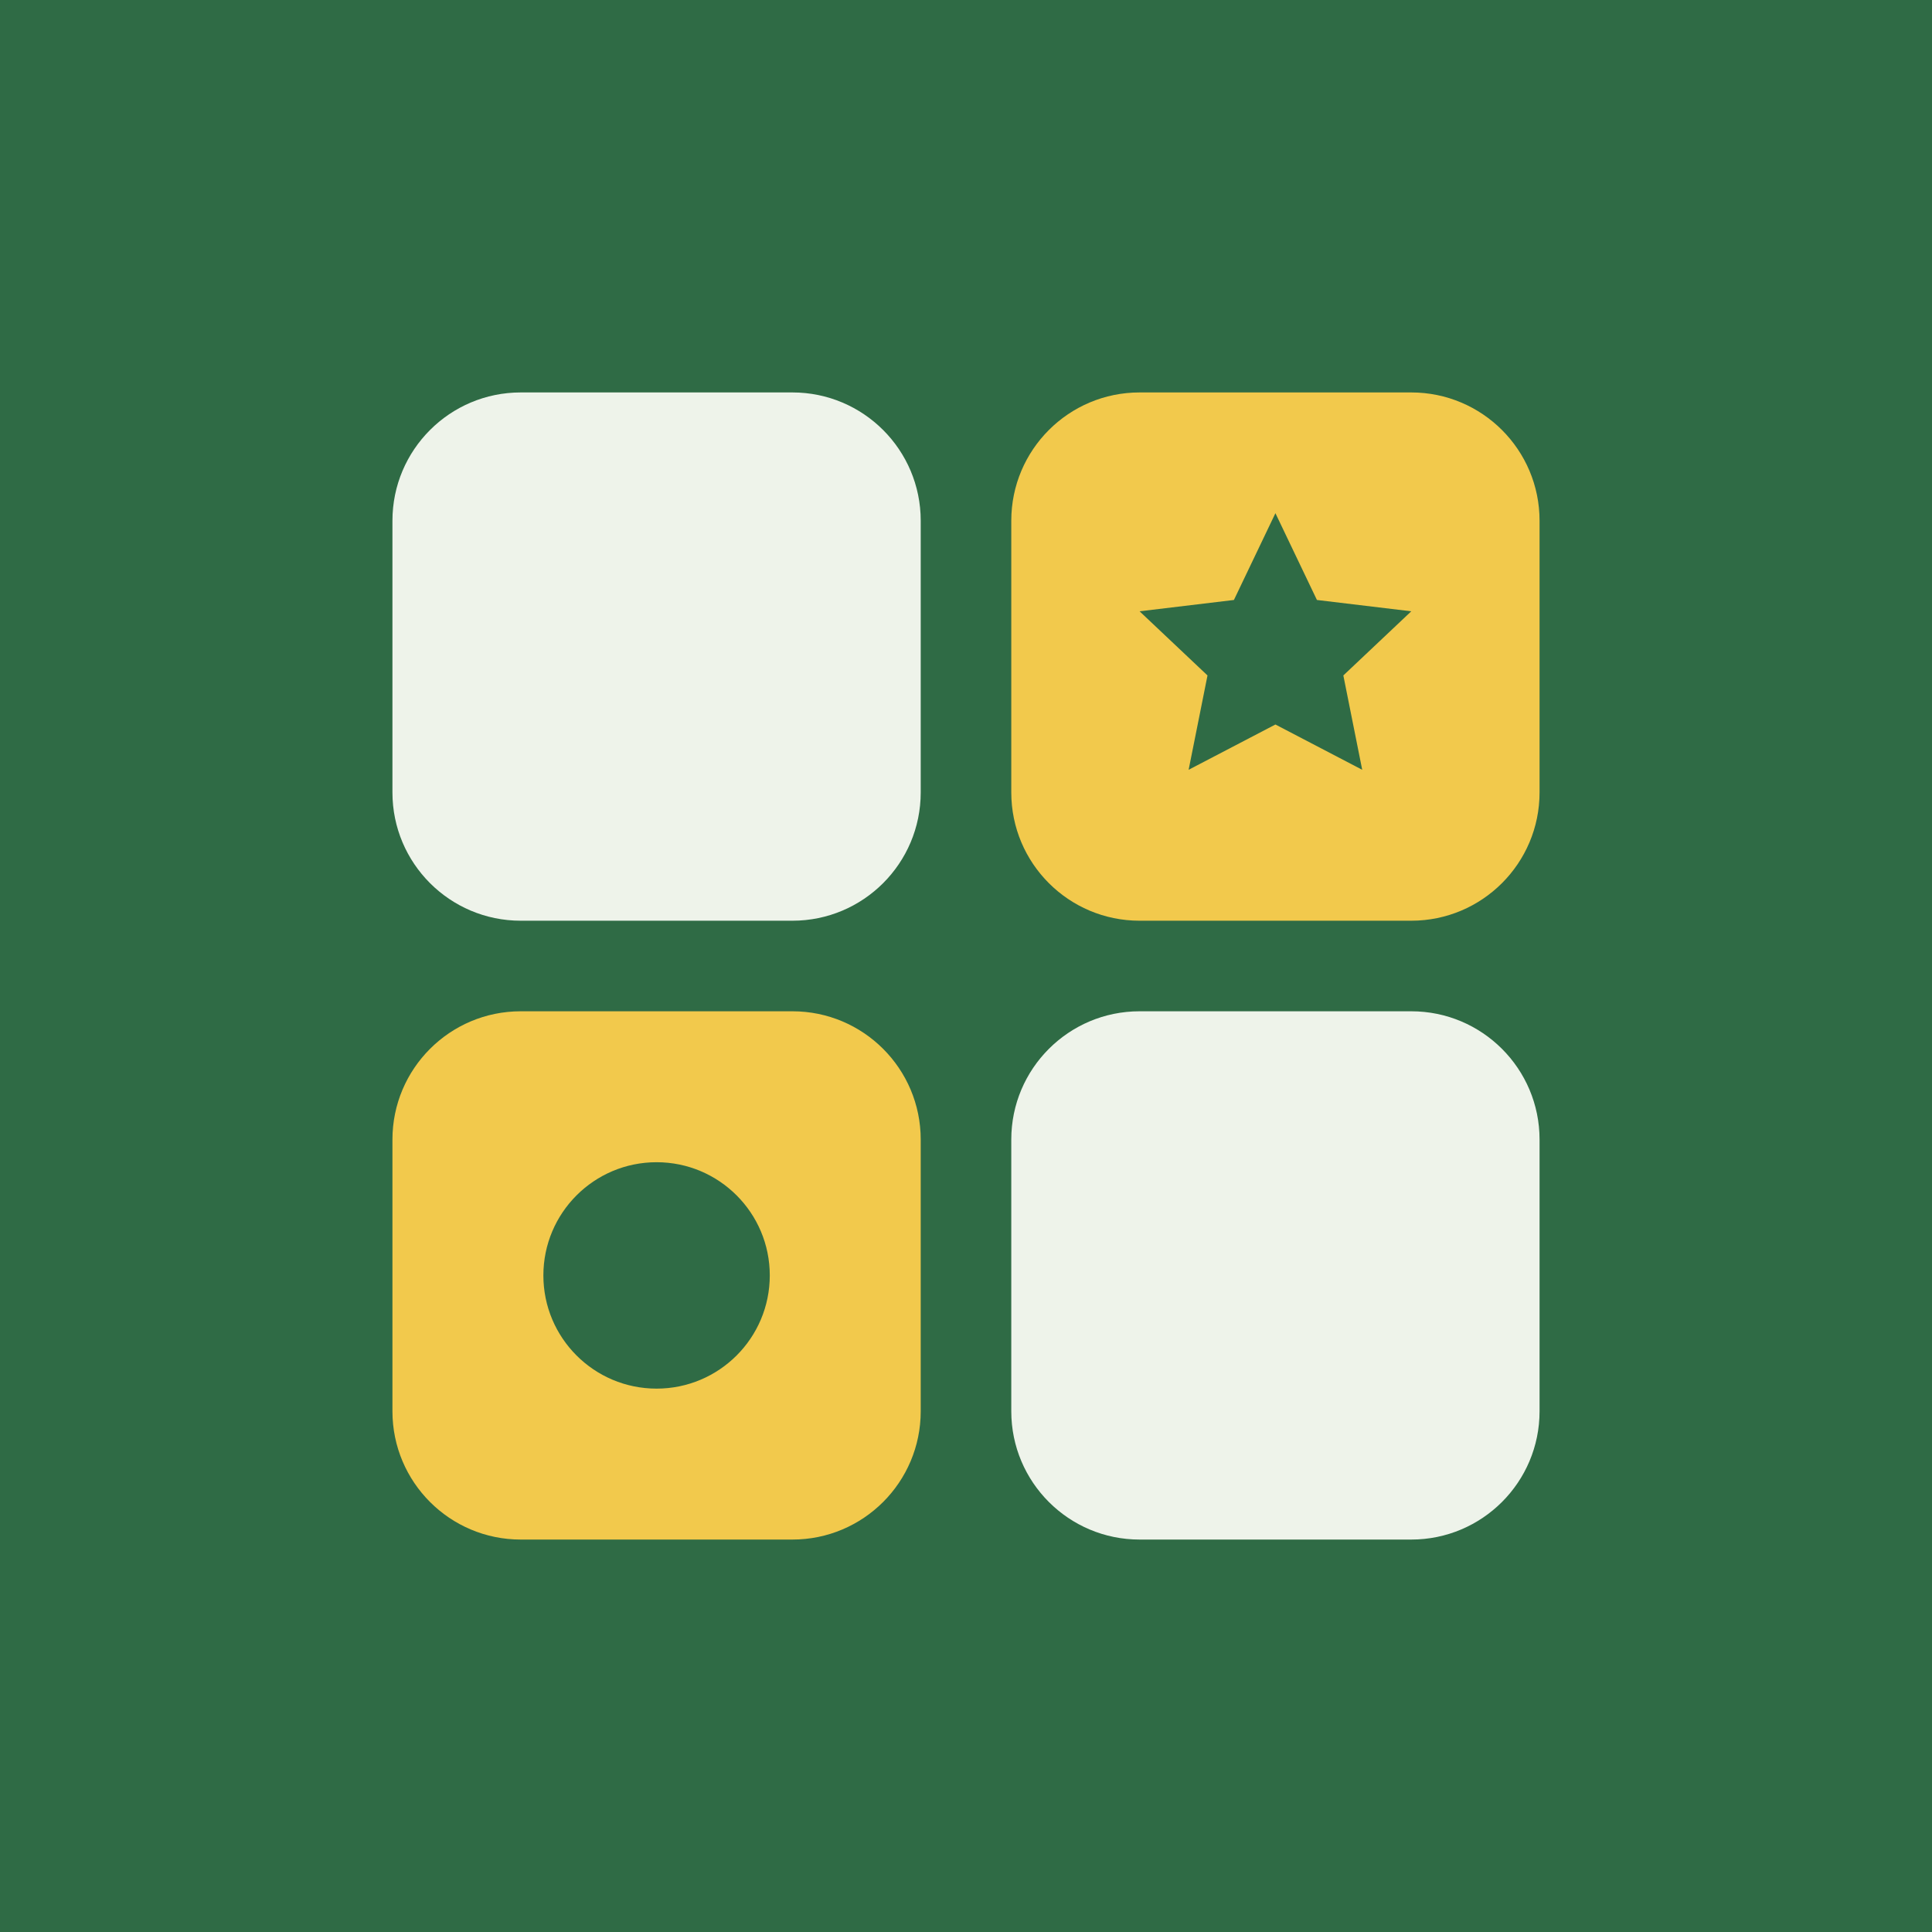
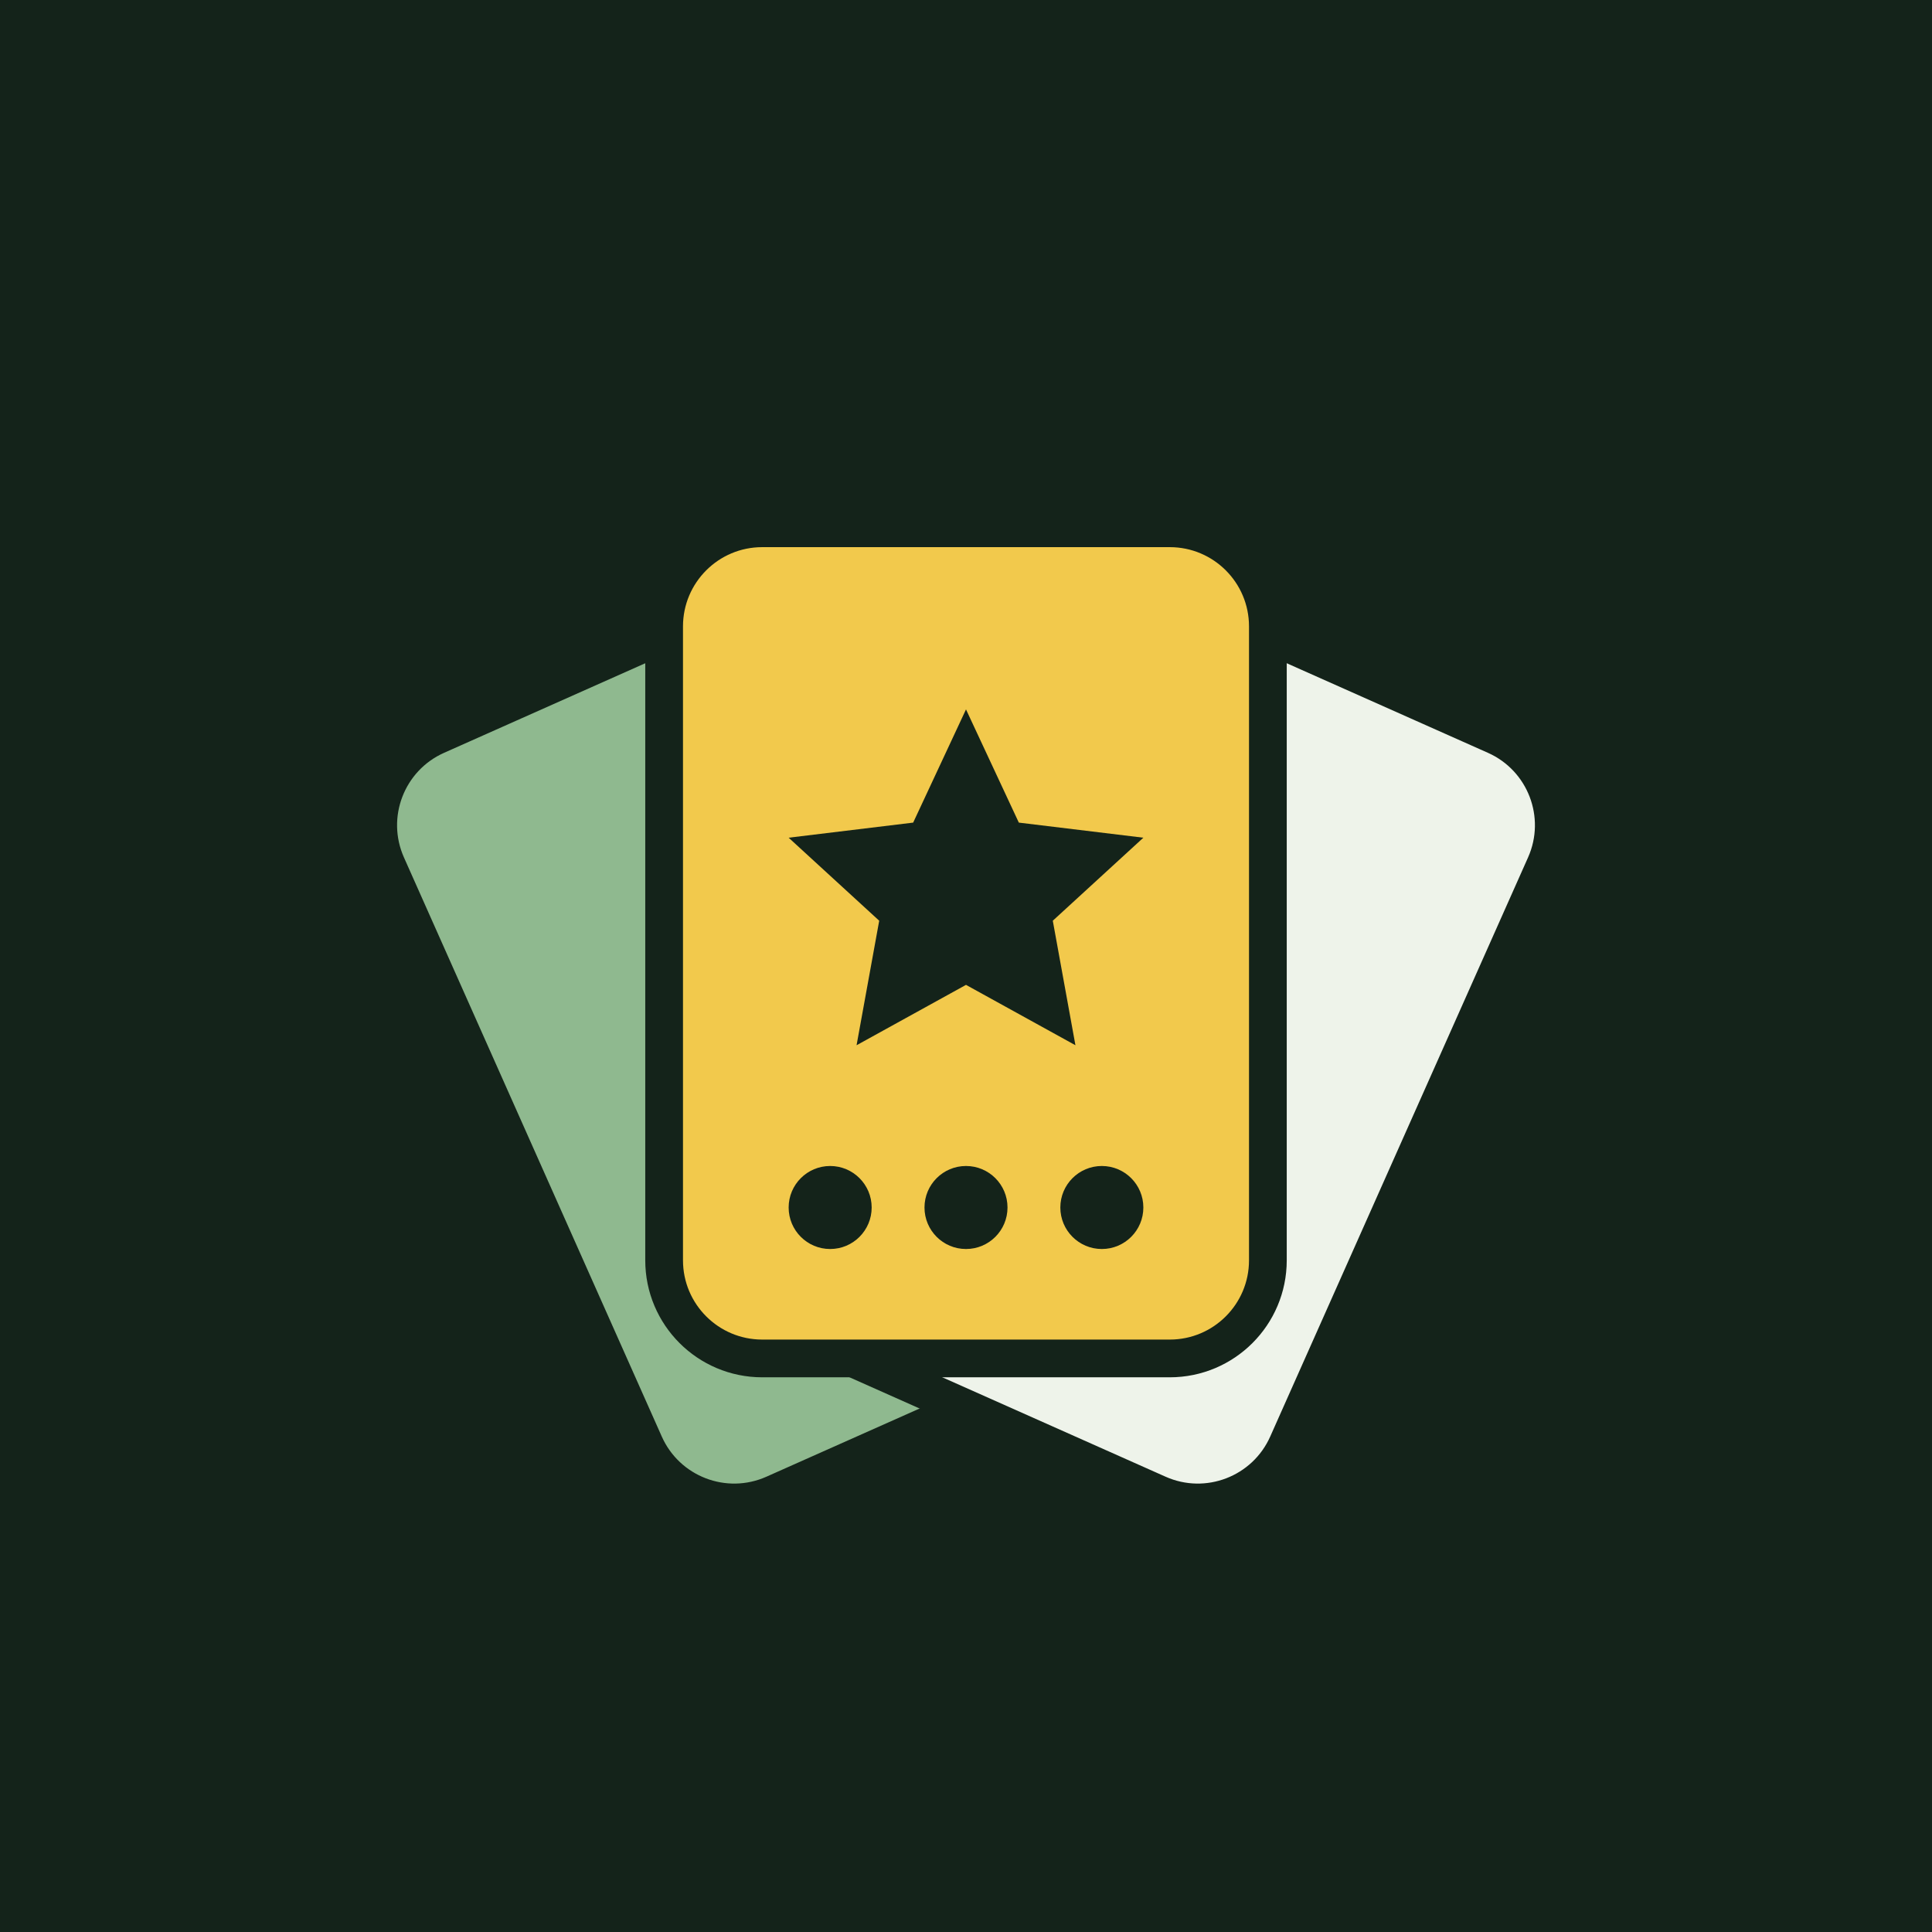
<svg xmlns="http://www.w3.org/2000/svg" viewBox="0 0 512 512">
-   <rect width="512" height="512" fill="#2f6b45" />
-   <rect x="104" y="104" width="140" height="140" rx="34" fill="#eef3ea" />
-   <rect x="268" y="104" width="140" height="140" rx="34" fill="#f2c94c" />
-   <rect x="104" y="268" width="140" height="140" rx="34" fill="#f2c94c" />
-   <rect x="268" y="268" width="140" height="140" rx="34" fill="#eef3ea" />
-   <path d="M338 136 l11 23 25 3 -18 17 5 25 -23 -12 -23 12 5 -25 -18 -17 25 -3z" fill="#2f6b45" />
-   <circle cx="174" cy="338" r="30" fill="#2f6b45" />
+   <rect width="512" height="512" fill="#14231a" />
+   <g transform="translate(256 300)">
+     <rect x="-80" y="-150" width="160" height="220" rx="26" fill="#8fb98f" stroke="#14231a" stroke-width="10" transform="translate(-30 10) rotate(-24)" />
+     <rect x="-80" y="-150" width="160" height="220" rx="26" fill="#eef3ea" stroke="#14231a" stroke-width="10" transform="translate(30 10) rotate(24)" />
+     <rect x="-80" y="-160" width="160" height="220" rx="26" fill="#f2c94c" stroke="#14231a" stroke-width="10" />
+     <path d="M0 -112 l14 30 33 4 -24 22 6 33 -29 -16 -29 16 6 -33 -24 -22 33 -4z" fill="#14231a" />
+     <circle cx="-36" cy="20" r="11" fill="#14231a" />
+     <circle cx="0" cy="20" r="11" fill="#14231a" />
+     <circle cx="36" cy="20" r="11" fill="#14231a" />
+   </g>
</svg>
